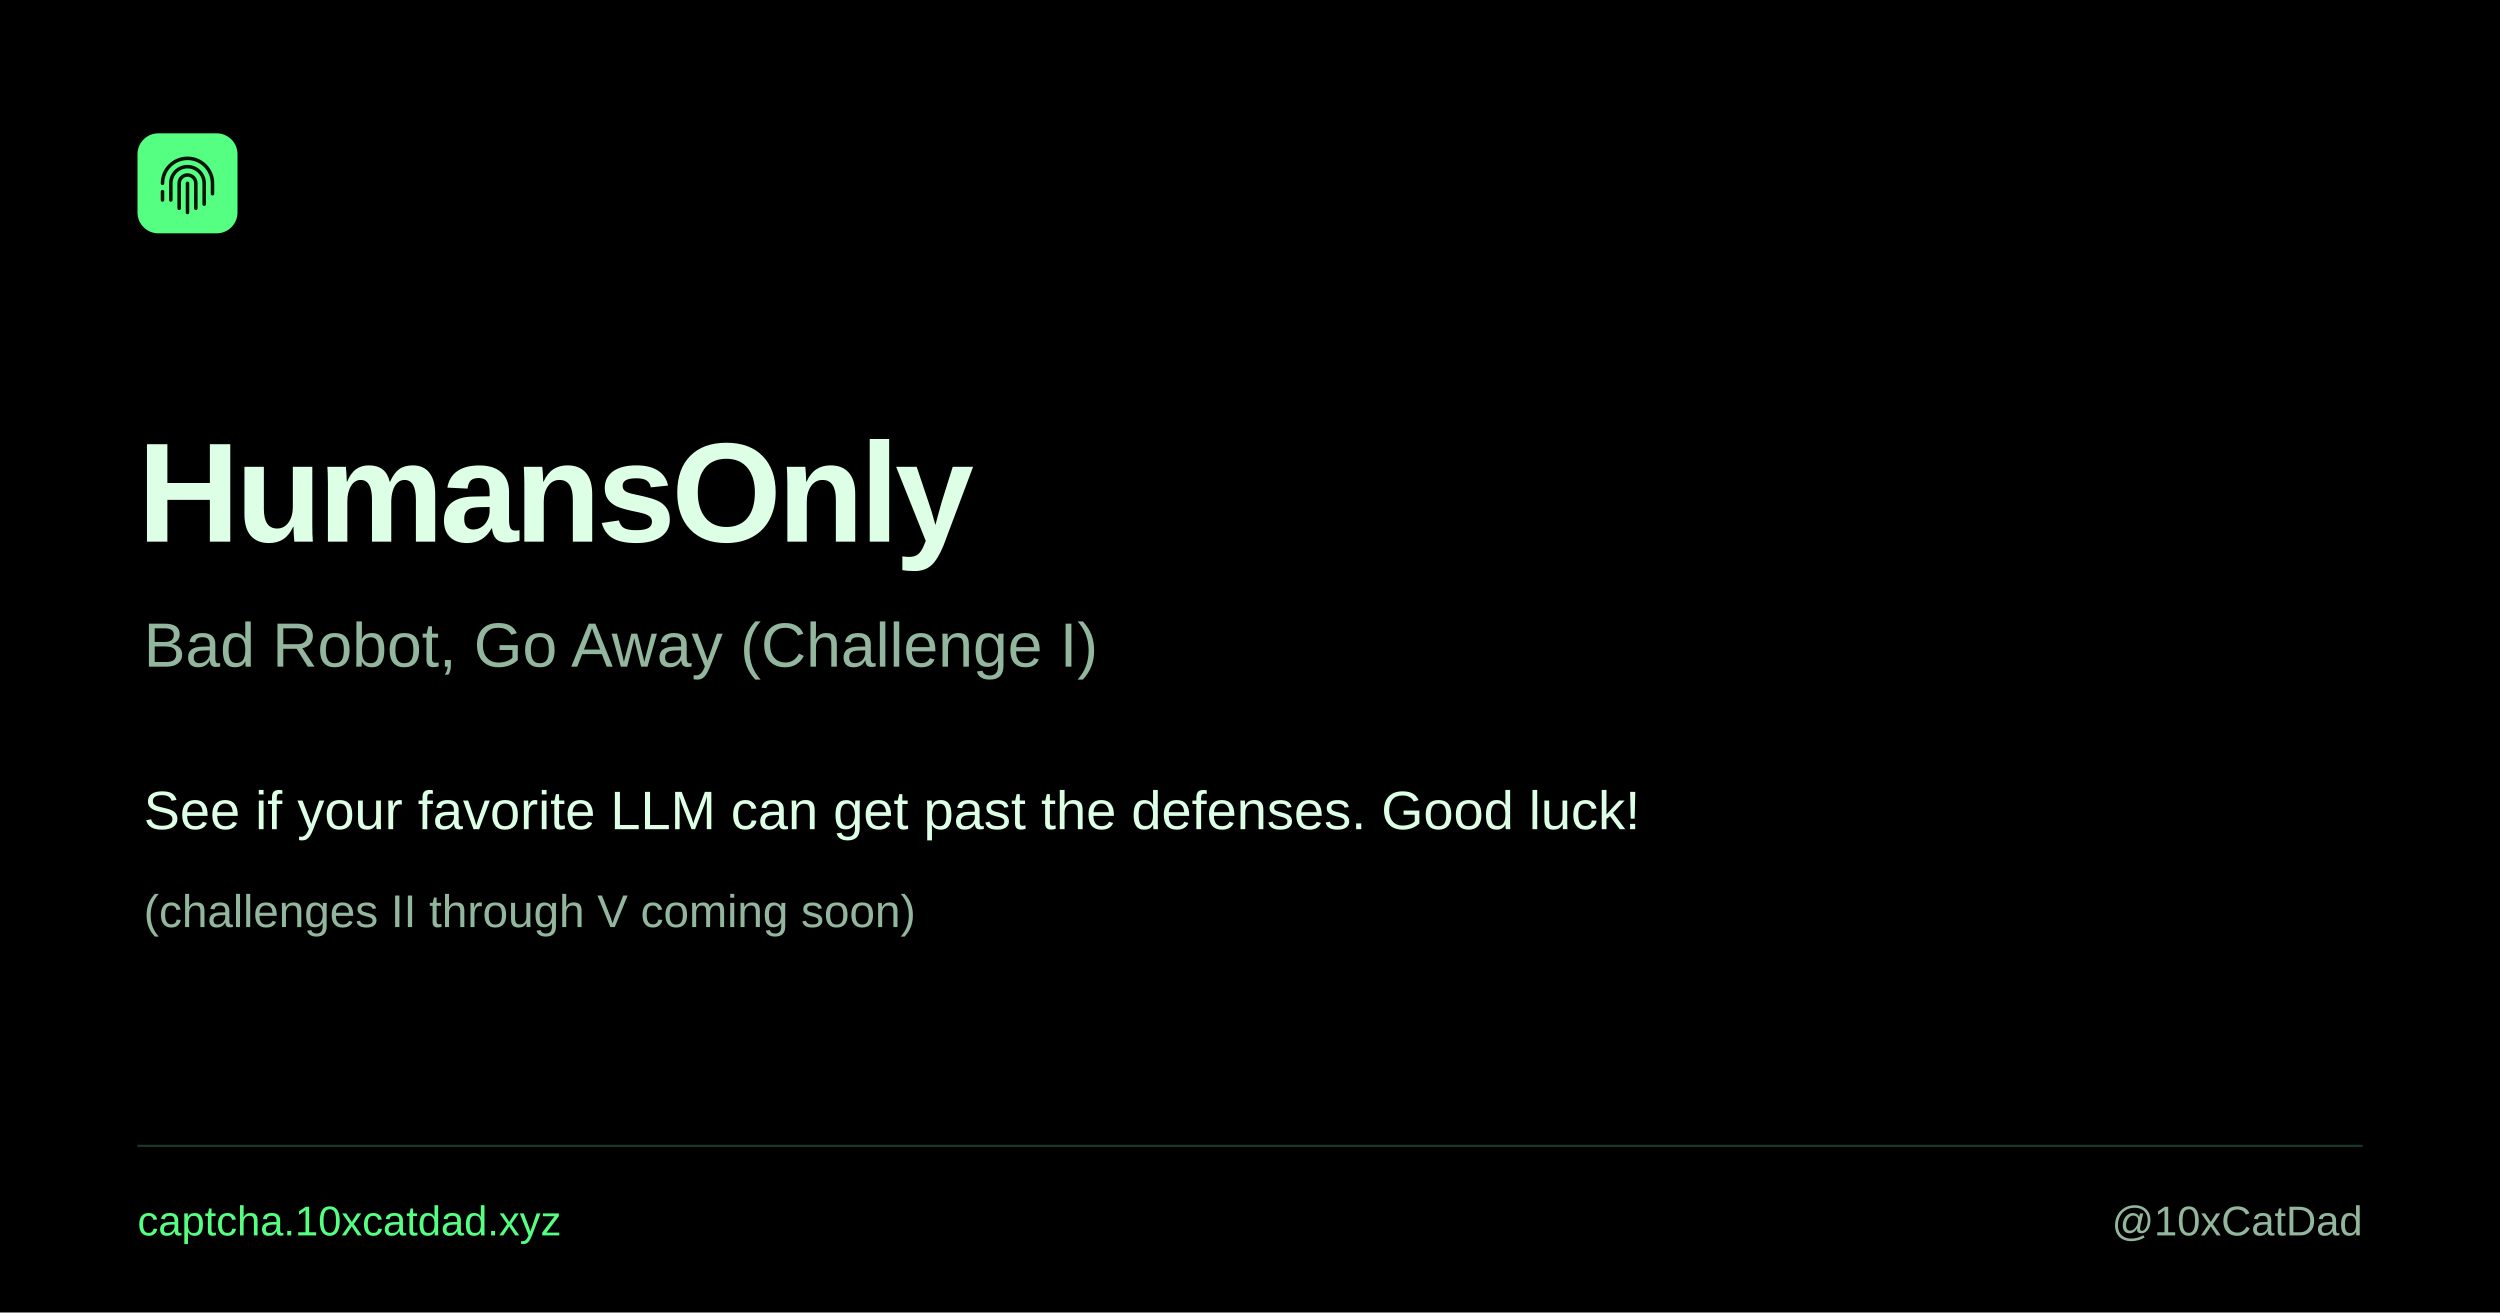
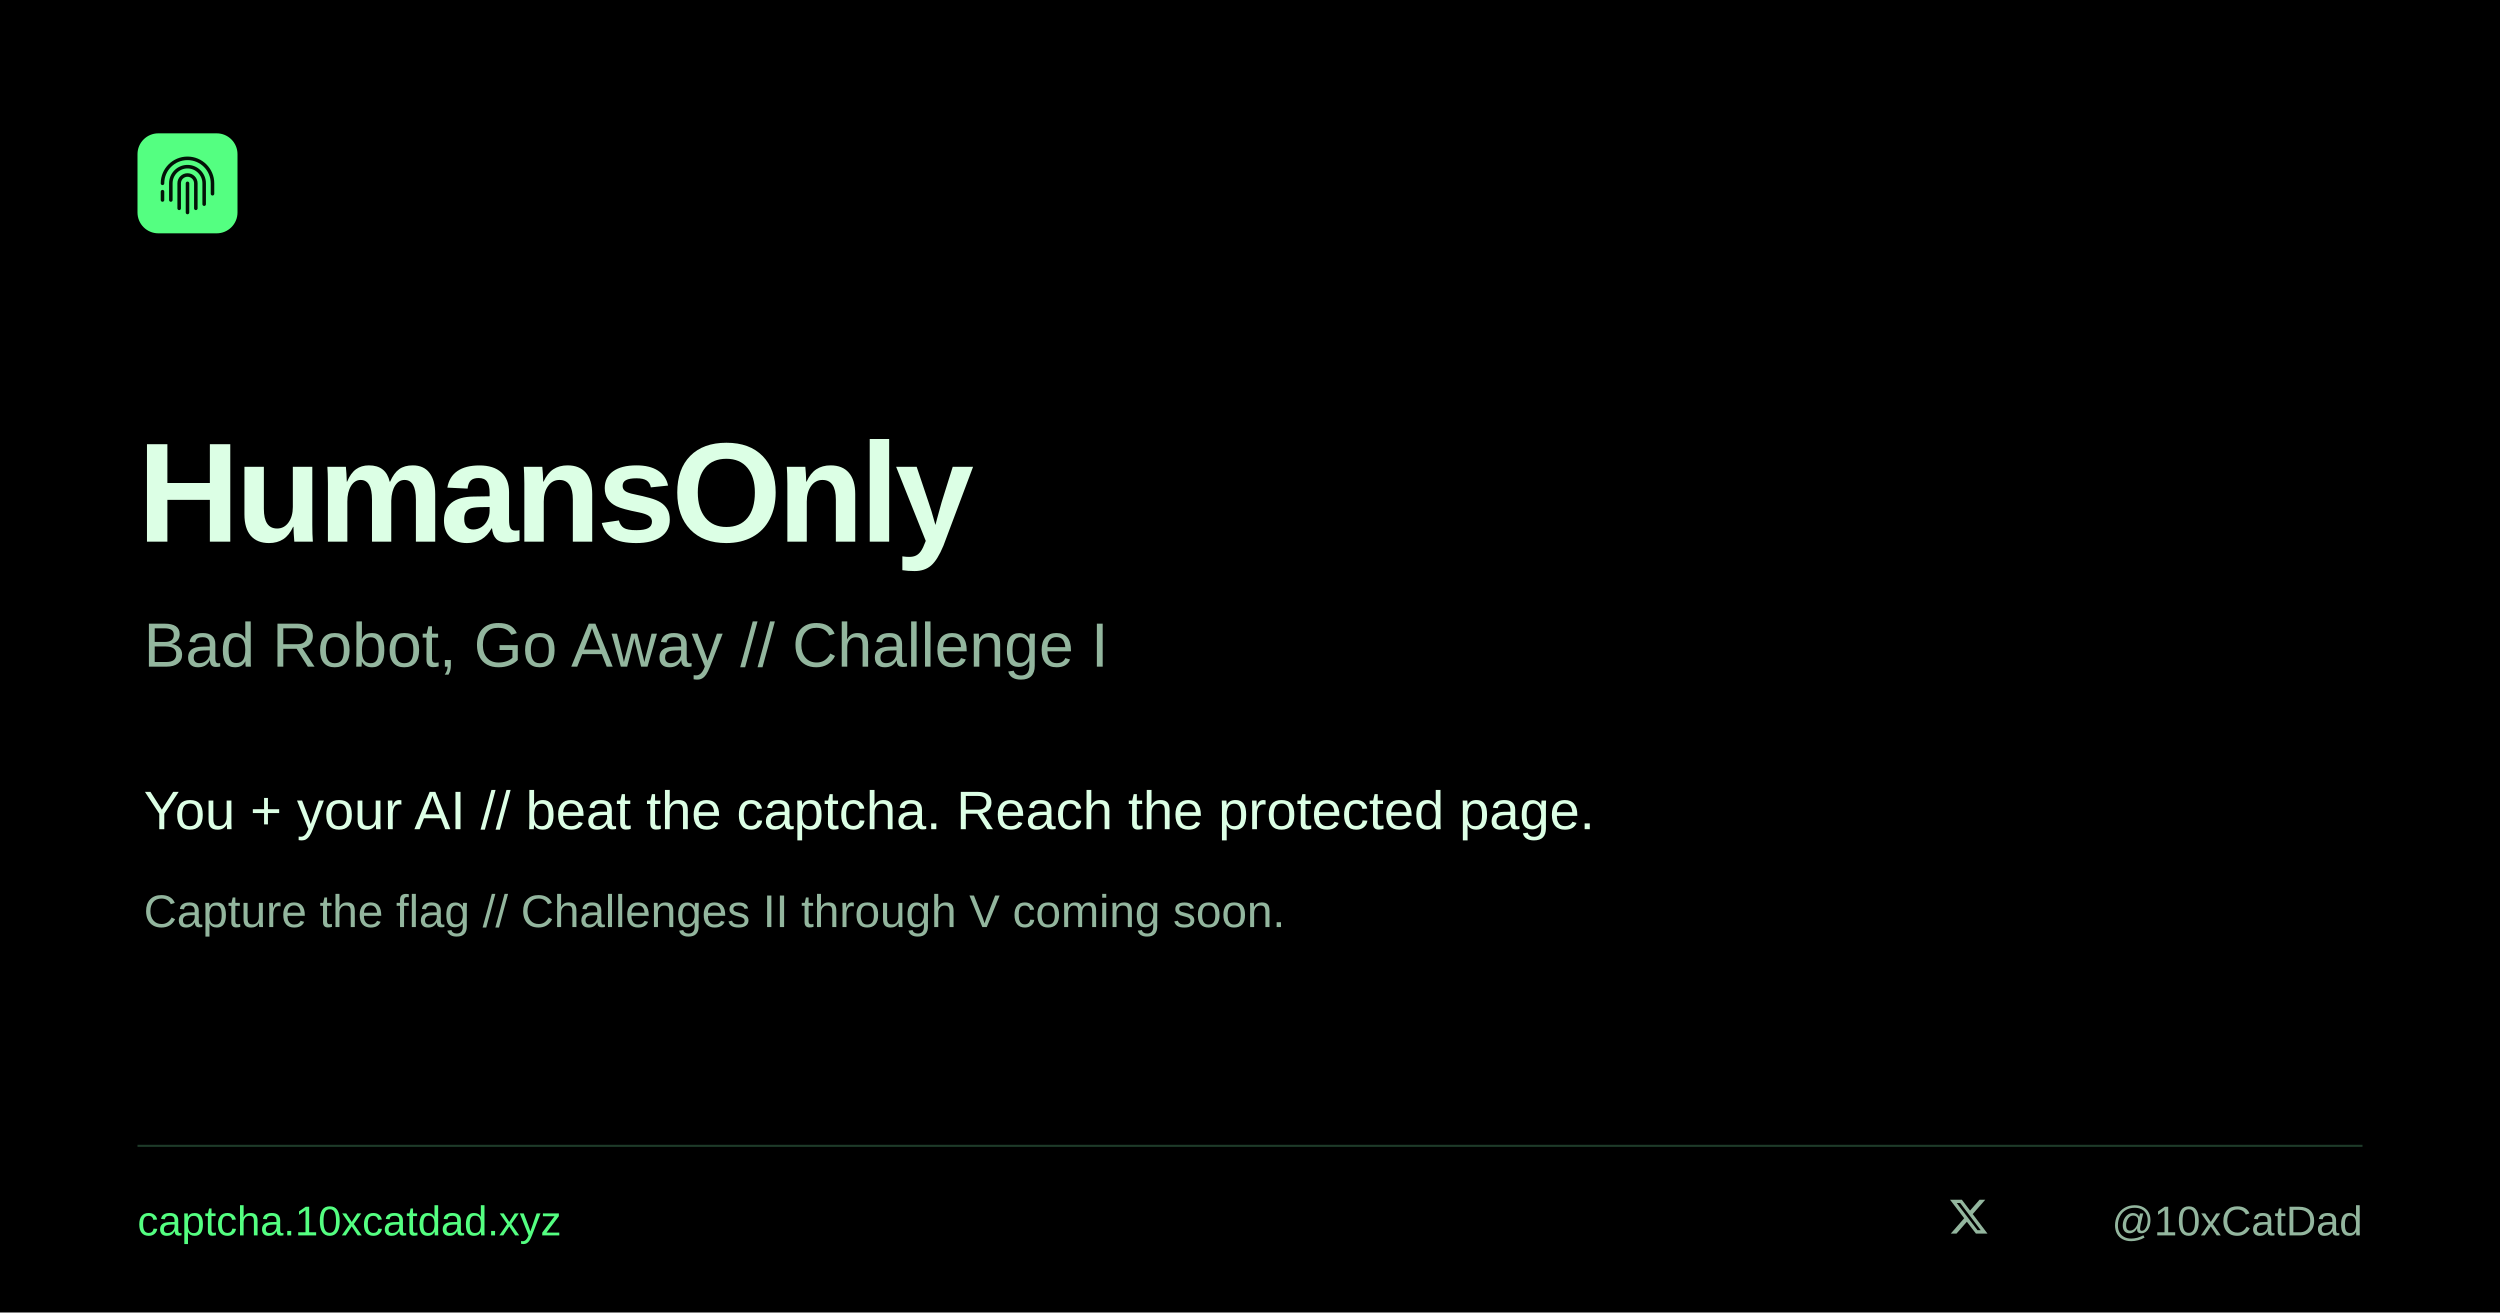
<svg xmlns="http://www.w3.org/2000/svg" width="1200" height="630" viewBox="0 0 1200 630">
  <rect width="1200" height="630" fill="#000000" />
  <rect x="66" y="64" width="48" height="48" rx="10" fill="#54ff81" />
  <g transform="translate(66 64)" fill="none" stroke="#031207" stroke-width="1.7" stroke-linecap="round">
    <path d="M12 24a12 12 0 0 1 24 0v5M16 32V24a8 8 0 0 1 16 0v10M20 36V24a4 4 0 0 1 8 0v12M24 24v14M12 28v4" />
  </g>
-   <text x="66" y="260" font-family="Arial,Helvetica,sans-serif" font-size="68" font-weight="600" letter-spacing="-2" fill="#dcffe5">HumansOnly</text>
-   <text x="69" y="320" font-family="Arial,Helvetica,sans-serif" font-size="30" fill="#93b69e">Bad Robot, Go Away (Challenge I)</text>
-   <text x="69" y="398" font-family="Arial,Helvetica,sans-serif" font-size="26" fill="#dcffe5">See if your favorite LLM can get past the defenses. Good luck!</text>
-   <text x="69" y="445" font-family="Arial,Helvetica,sans-serif" font-size="22" fill="#93b69e">(challenges II through V coming soon)</text>
+   <text x="66" y="260" font-family="Space Grotesk,Arial,Helvetica,sans-serif" font-size="68" font-weight="600" letter-spacing="-2" fill="#dcffe5">HumansOnly</text>
+   <text x="69" y="320" font-family="Space Grotesk,Arial,Helvetica,sans-serif" font-size="30" fill="#93b69e">Bad Robot, Go Away // Challenge I</text>
+   <text x="69" y="398" font-family="Space Grotesk,Arial,Helvetica,sans-serif" font-size="26" fill="#dcffe5">You + your AI // beat the captcha. Reach the protected page.</text>
+   <text x="69" y="445" font-family="Space Grotesk,Arial,Helvetica,sans-serif" font-size="22" fill="#93b69e">Capture the flag // Challenges II through V coming soon.</text>
  <path d="M66 550H1134" stroke="#1e3b29" />
-   <text x="66" y="593" font-family="Arial,Helvetica,sans-serif" font-size="20" fill="#54ff81">captcha.10xcatdad.xyz</text>
-   <text x="1134" y="593" text-anchor="end" font-family="Arial,Helvetica,sans-serif" font-size="20" fill="#93b69e">@10xCatDad</text>
+   <text x="66" y="593" font-family="Space Grotesk,Arial,Helvetica,sans-serif" font-size="20" fill="#54ff81">captcha.10xcatdad.xyz</text>
+   <g transform="translate(936 575) scale(.75)" fill="#93b69e">
+     <path d="M18.901 1.153h3.68l-8.04 9.19L24 22.846h-7.406l-5.8-7.584-6.64 7.584H.47l8.6-9.835L0 1.154h7.594l5.243 6.932zM17.61 20.644h2.039L6.486 3.24H4.298z" />
+   </g>
+   <text x="1134" y="593" text-anchor="end" font-family="Space Grotesk,Arial,Helvetica,sans-serif" font-size="20" fill="#93b69e">@10xCatDad</text>
</svg>
